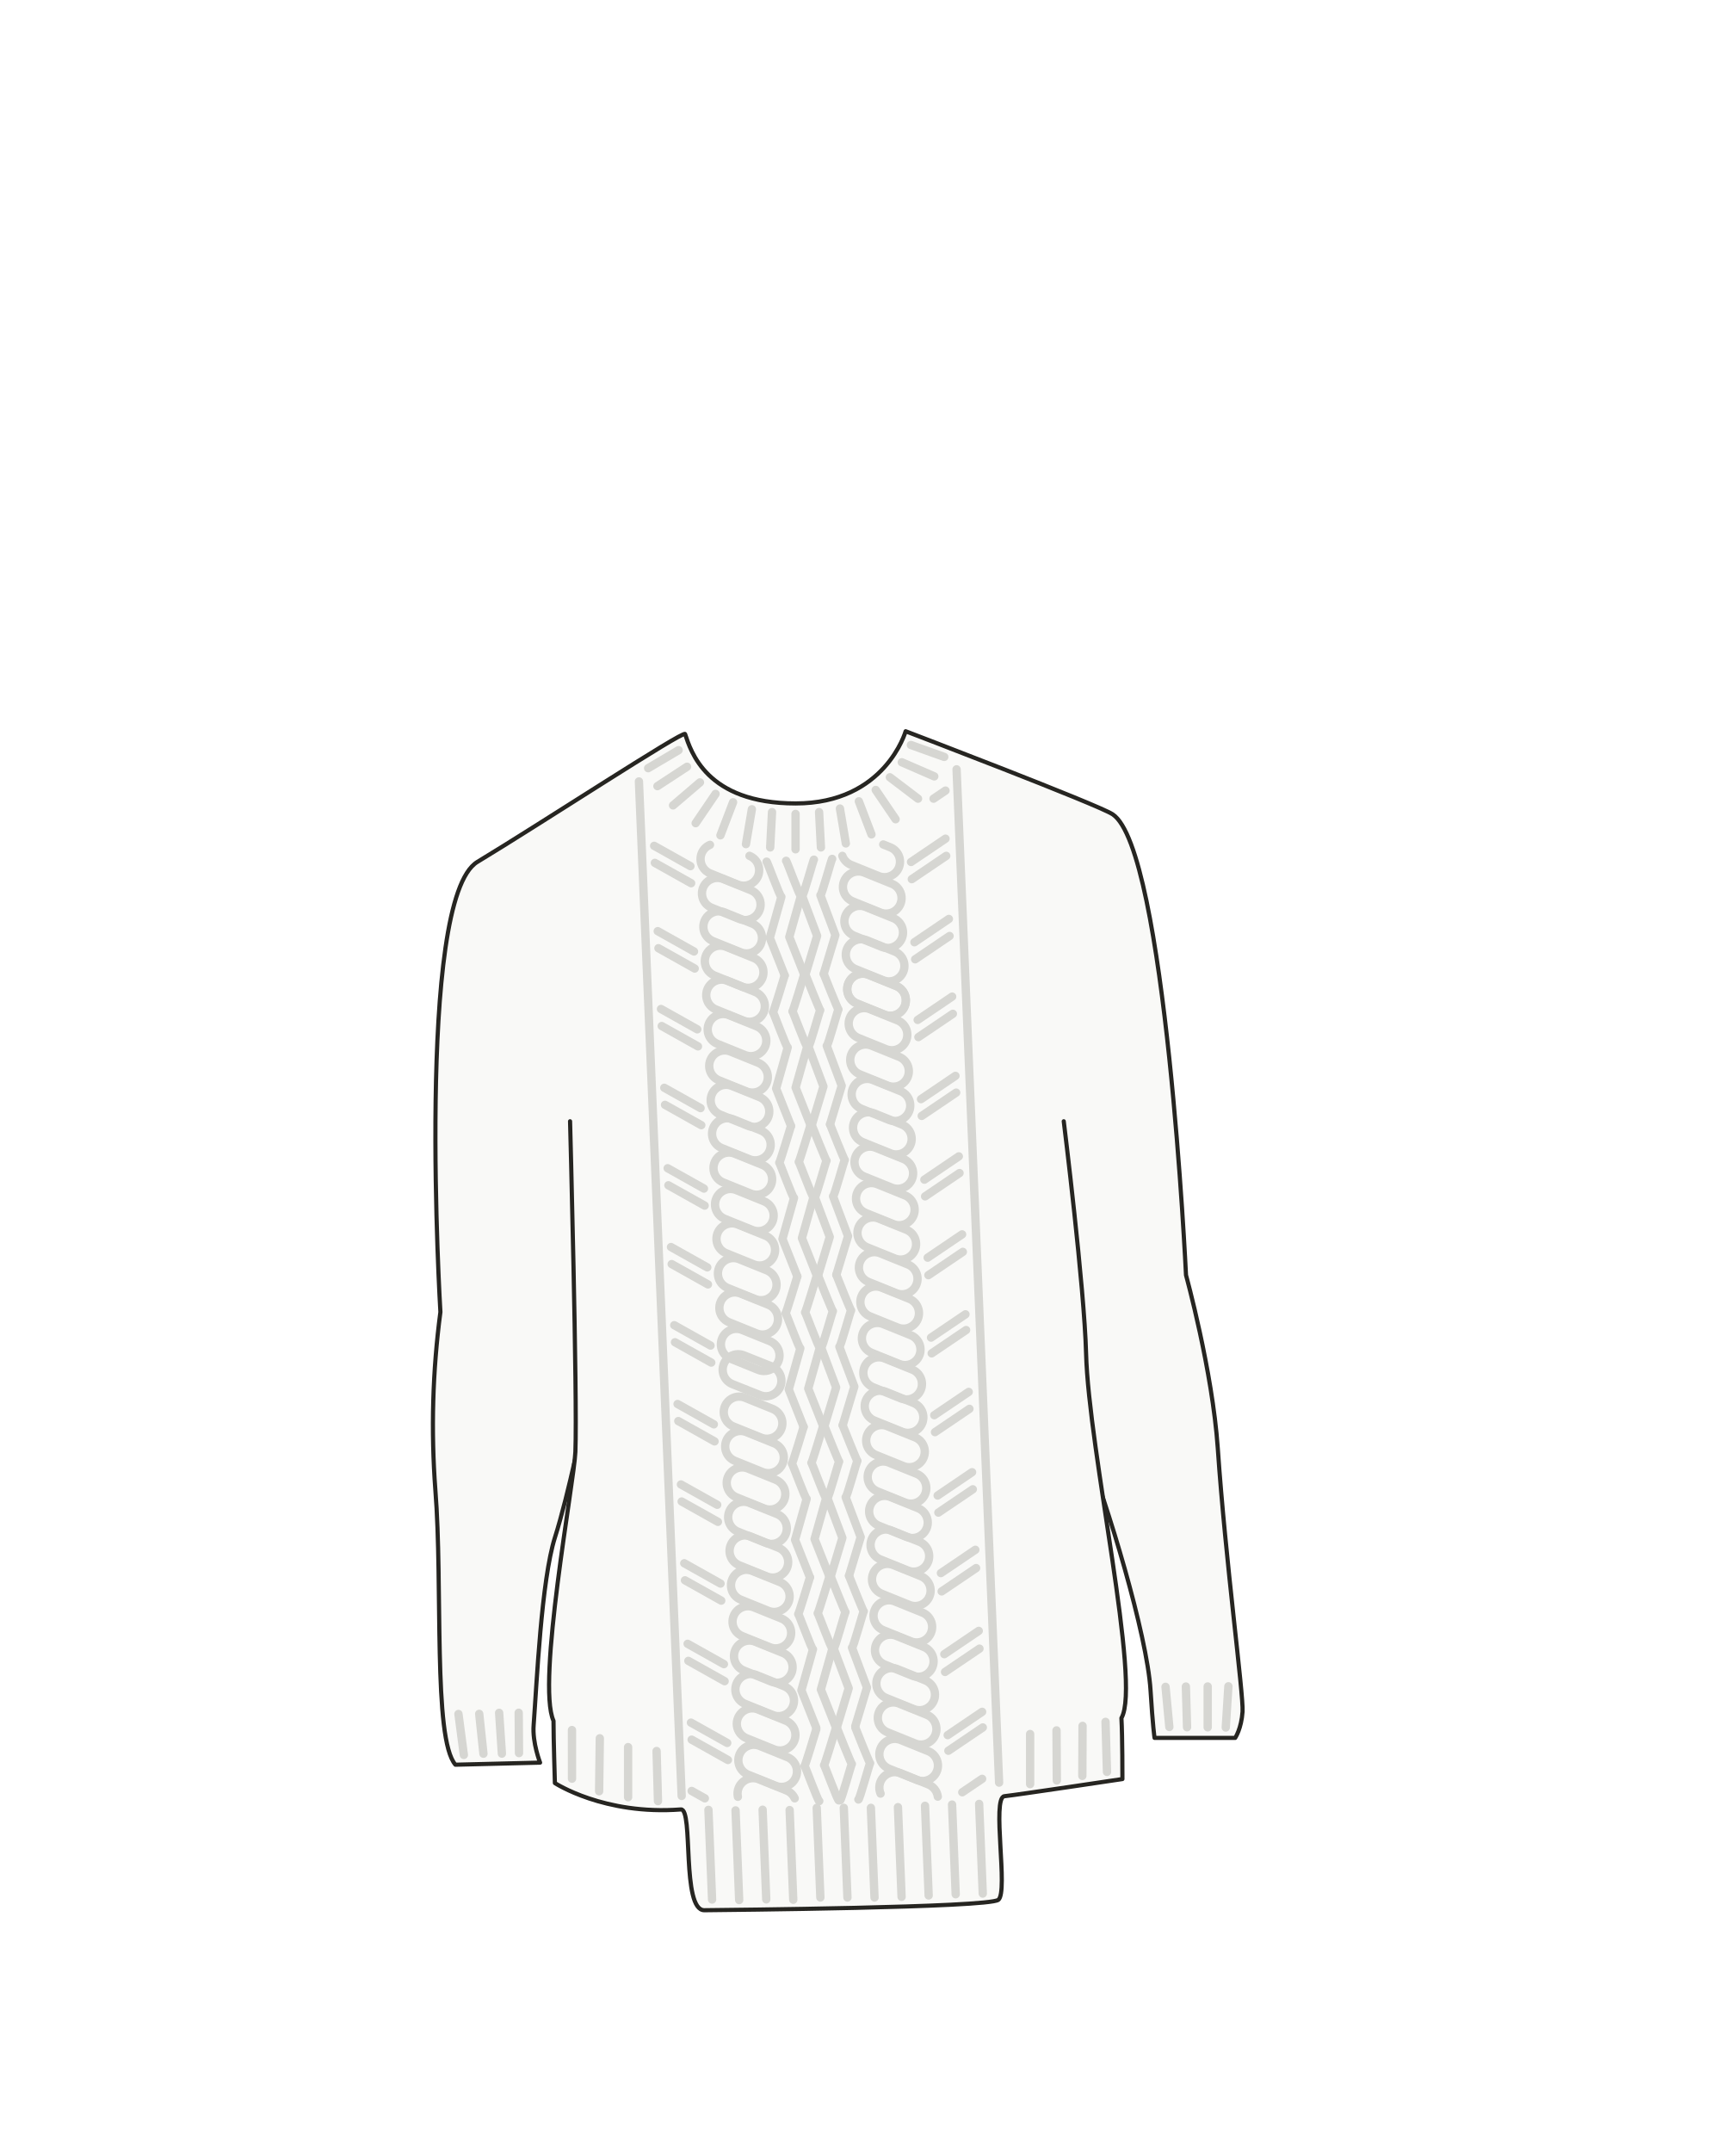
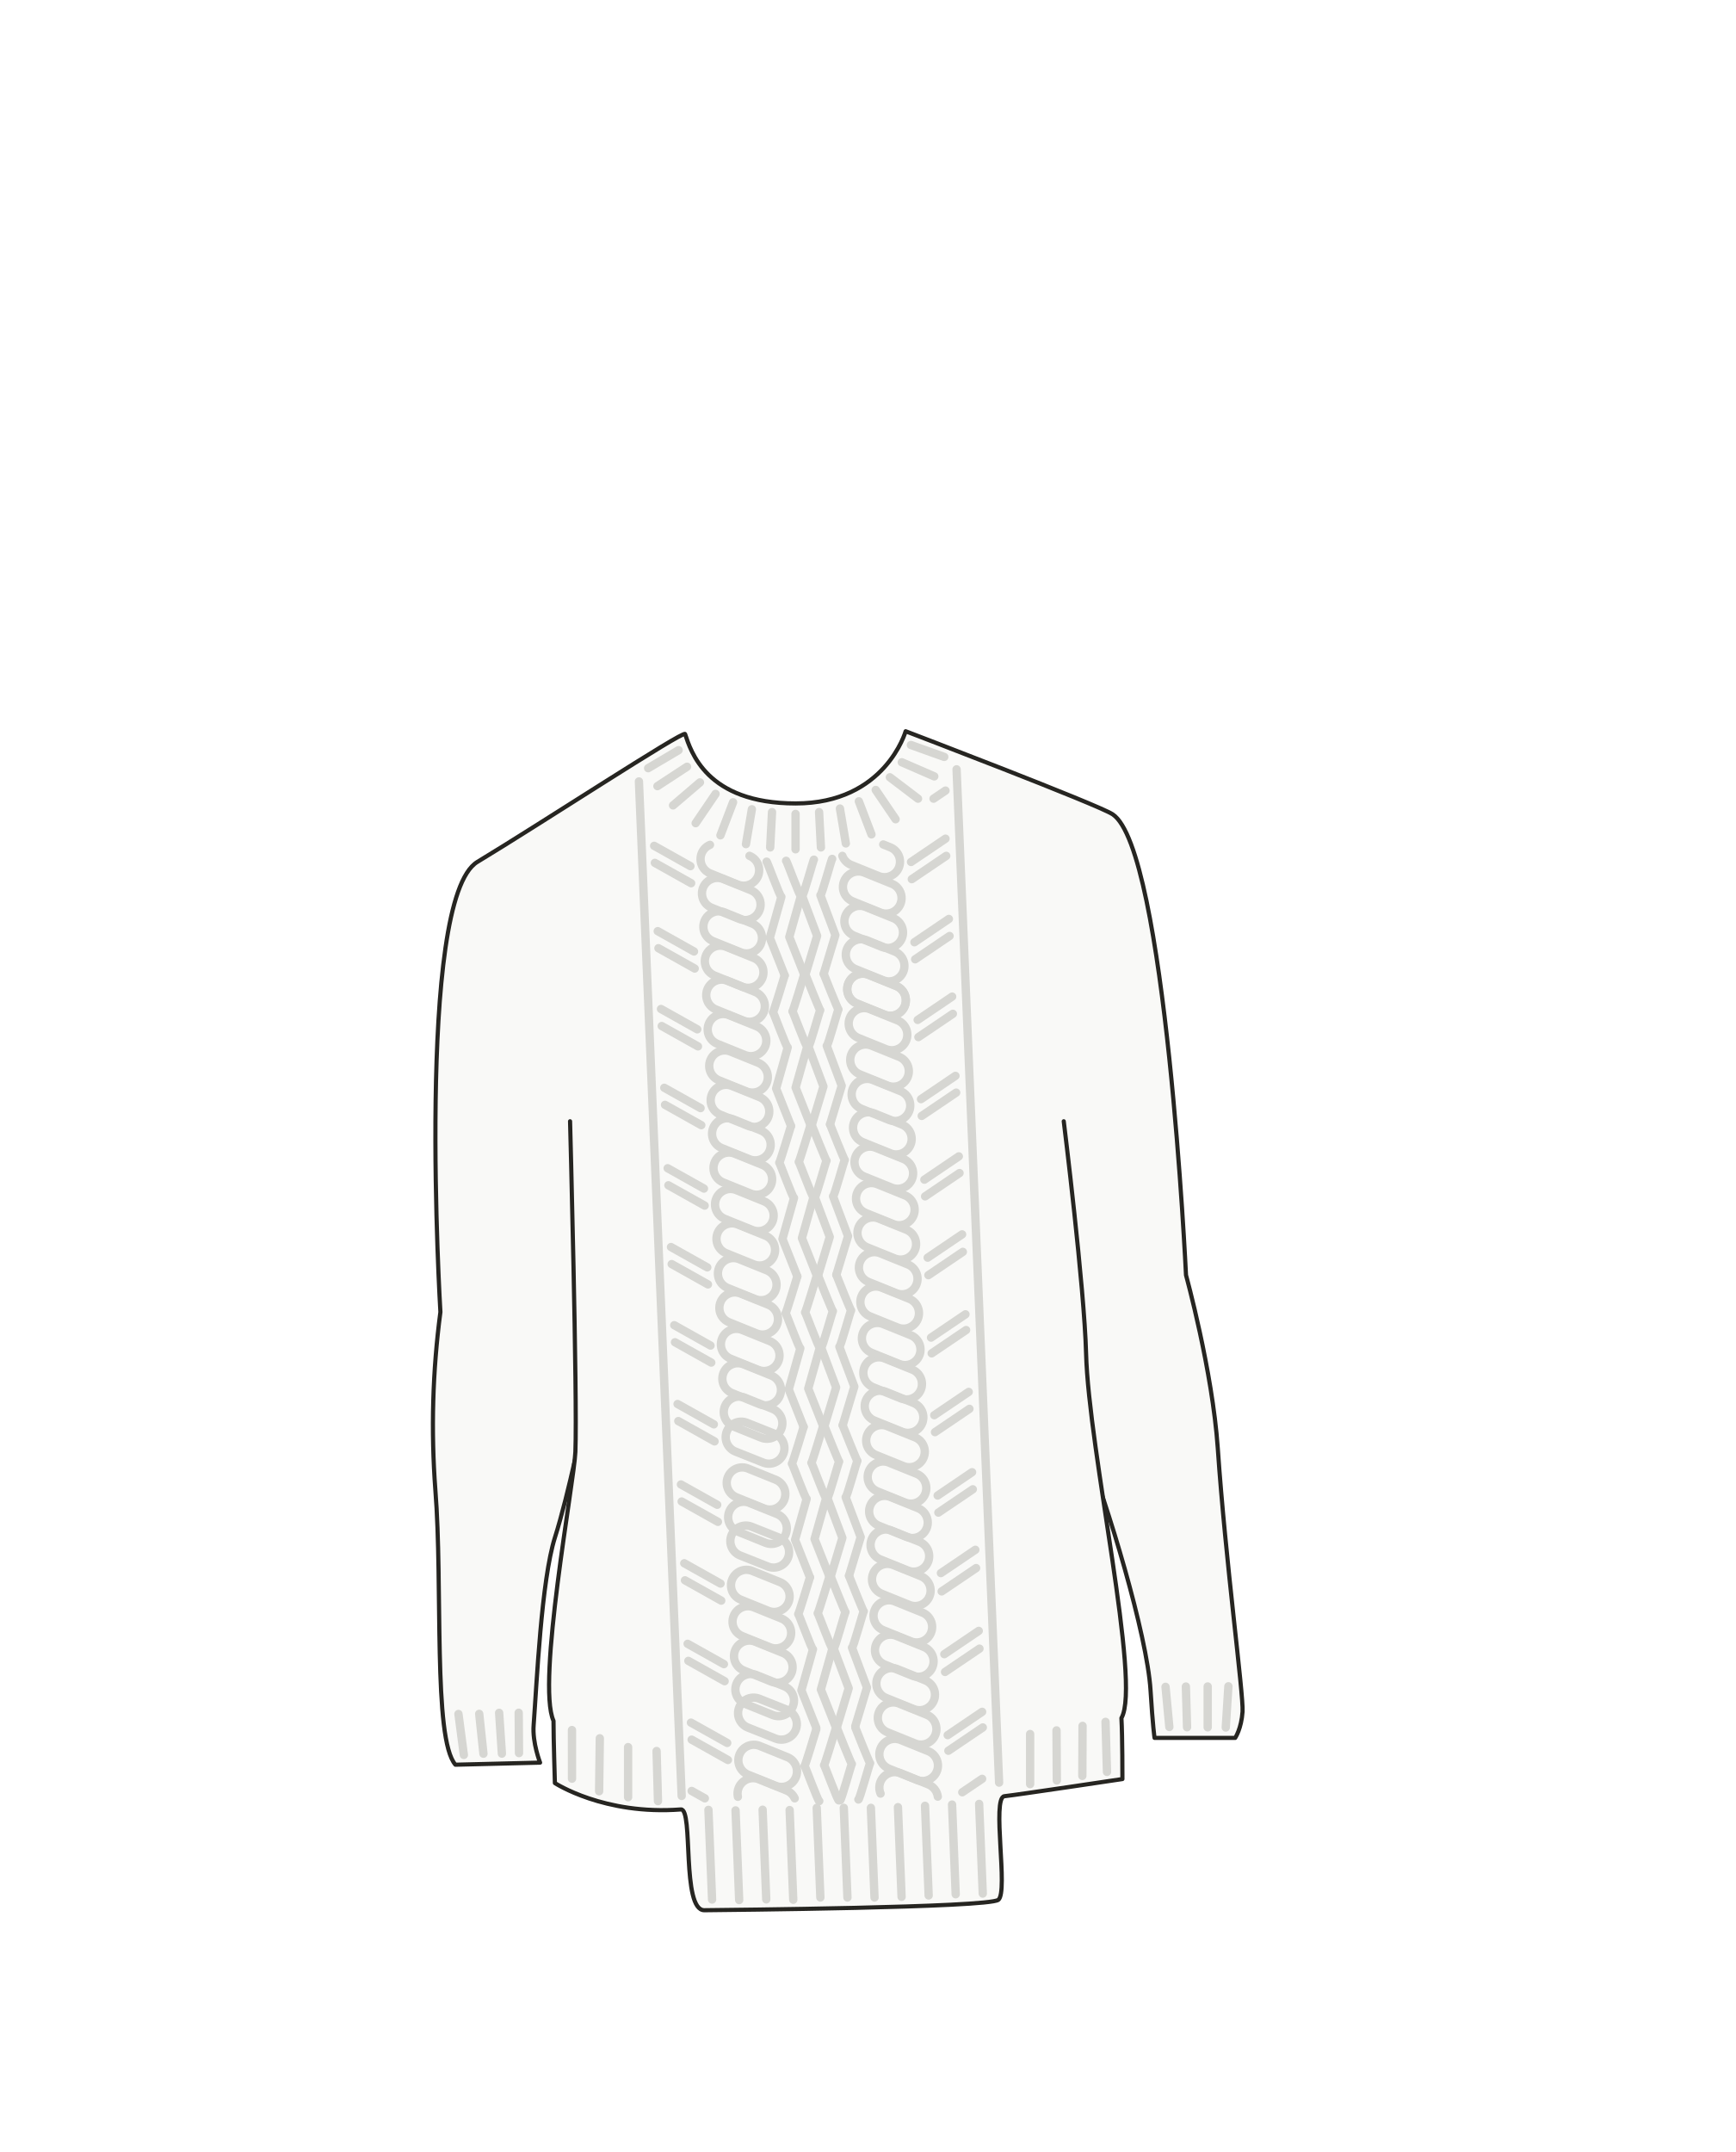
<svg xmlns="http://www.w3.org/2000/svg" width="1250" height="1550" viewBox="0 0 1250 1550">
  <path d="M421.22,1019s-11.62,57.38-21.45,88.33-13.09,105-15.36,135.22c-1,12.66,4.65,27,4.65,27l-61,1.5c-16.33-18.74-8.92-129.52-14.45-197.94A619.79,619.79,0,0,1,317.25,945S299.2,647.71,343.93,620.76s148.6-94.93,149.57-92.08c4.11,12.15,15.06,50,79.65,50s79.23-52,79.23-52,138.2,52.7,149.08,59.8c38.3,25,52.89,331.94,52.89,331.94s19,68.76,22.88,124.63c5.58,81.26,18.66,177.57,17.85,189.79s-5.3,18.89-5.3,18.89h-58.1s-1.25-8-2.89-34.36c-2.47-39.8-31-134-48.07-177.22" fill="#f9f9f7" stroke="#262521" stroke-linecap="round" stroke-linejoin="round" stroke-width="3" />
  <path d="M410.65,807.61s5.34,199.1,3.83,238.13c-.83,21.49-28.07,166.52-15.76,193.7,0,13,1,44.83,1,44.83s35.46,23.26,90.75,19c9.17-.7.28,72.79,16.94,72.59,14.57-.18,204.3-1.86,211.73-7.48s-4.93-73.63,4.4-74.64,85-12.36,85-12.36.06-30.34-.71-43.93c14.49-25-23.66-192.61-25.46-262.56-1.22-47.59-16.09-167.28-16.09-167.28" fill="#f9f9f7" stroke="#262521" stroke-linecap="round" stroke-linejoin="round" stroke-width="3" />
  <line x1="869.97" y1="1214.68" x2="869.97" y2="1244.14" fill="none" stroke="#d6d6d2" stroke-linecap="round" stroke-linejoin="round" stroke-width="6" />
  <line x1="854.26" y1="1214.74" x2="855.1" y2="1244.08" fill="none" stroke="#d6d6d2" stroke-linecap="round" stroke-linejoin="round" stroke-width="6" />
  <line x1="884.88" y1="1214.56" x2="882.99" y2="1244.26" fill="none" stroke="#d6d6d2" stroke-linecap="round" stroke-linejoin="round" stroke-width="6" />
  <line x1="839.6" y1="1214.94" x2="842.34" y2="1243.88" fill="none" stroke="#d6d6d2" stroke-linecap="round" stroke-linejoin="round" stroke-width="6" />
  <line x1="359.56" y1="1233.68" x2="361.54" y2="1263.08" fill="none" stroke="#d6d6d2" stroke-linecap="round" stroke-linejoin="round" stroke-width="6" />
  <line x1="345.2" y1="1234.4" x2="348.25" y2="1263.14" fill="none" stroke="#d6d6d2" stroke-linecap="round" stroke-linejoin="round" stroke-width="6" />
  <line x1="330.25" y1="1234.5" x2="334.14" y2="1264.01" fill="none" stroke="#d6d6d2" stroke-linecap="round" stroke-linejoin="round" stroke-width="6" />
  <line x1="373.65" y1="1233.62" x2="373.86" y2="1262.69" fill="none" stroke="#d6d6d2" stroke-linecap="round" stroke-linejoin="round" stroke-width="6" />
  <line x1="607.84" y1="1302.1" x2="610.46" y2="1366.71" fill="none" stroke="#d6d6d2" stroke-linecap="round" stroke-linejoin="round" stroke-width="6" />
  <line x1="627.35" y1="1302.11" x2="629.96" y2="1366.71" fill="none" stroke="#d6d6d2" stroke-linecap="round" stroke-linejoin="round" stroke-width="6" />
  <line x1="646.85" y1="1301.62" x2="649.46" y2="1366.22" fill="none" stroke="#d6d6d2" stroke-linecap="round" stroke-linejoin="round" stroke-width="6" />
  <line x1="666.35" y1="1300.63" x2="668.96" y2="1365.23" fill="none" stroke="#d6d6d2" stroke-linecap="round" stroke-linejoin="round" stroke-width="6" />
  <line x1="685.83" y1="1299.75" x2="688.44" y2="1364.36" fill="none" stroke="#d6d6d2" stroke-linecap="round" stroke-linejoin="round" stroke-width="6" />
  <line x1="705.33" y1="1299.26" x2="707.94" y2="1363.86" fill="none" stroke="#d6d6d2" stroke-linecap="round" stroke-linejoin="round" stroke-width="6" />
  <line x1="742.06" y1="1248.94" x2="742.06" y2="1285.02" fill="none" stroke="#d6d6d2" stroke-linecap="round" stroke-linejoin="round" stroke-width="6" />
  <line x1="472.98" y1="1261.18" x2="473.98" y2="1297.26" fill="none" stroke="#d6d6d2" stroke-linecap="round" stroke-linejoin="round" stroke-width="6" />
  <line x1="510.34" y1="1303.56" x2="512.95" y2="1368.17" fill="none" stroke="#d6d6d2" stroke-linecap="round" stroke-linejoin="round" stroke-width="6" />
  <line x1="529.86" y1="1303.95" x2="532.47" y2="1368.55" fill="none" stroke="#d6d6d2" stroke-linecap="round" stroke-linejoin="round" stroke-width="6" />
  <line x1="412.02" y1="1246.08" x2="412.04" y2="1281.11" fill="none" stroke="#d6d6d2" stroke-linecap="round" stroke-linejoin="round" stroke-width="6" />
  <line x1="432.08" y1="1252.01" x2="431.58" y2="1290.18" fill="none" stroke="#d6d6d2" stroke-linecap="round" stroke-linejoin="round" stroke-width="6" />
  <line x1="452.46" y1="1258.38" x2="452.46" y2="1294.46" fill="none" stroke="#d6d6d2" stroke-linecap="round" stroke-linejoin="round" stroke-width="6" />
  <line x1="549.36" y1="1303.46" x2="551.98" y2="1368.06" fill="none" stroke="#d6d6d2" stroke-linecap="round" stroke-linejoin="round" stroke-width="6" />
  <line x1="568.82" y1="1303.7" x2="571.43" y2="1368.31" fill="none" stroke="#d6d6d2" stroke-linecap="round" stroke-linejoin="round" stroke-width="6" />
  <line x1="588.34" y1="1302.09" x2="590.96" y2="1366.7" fill="none" stroke="#d6d6d2" stroke-linecap="round" stroke-linejoin="round" stroke-width="6" />
  <line x1="761.07" y1="1246.33" x2="761.29" y2="1282.39" fill="none" stroke="#d6d6d2" stroke-linecap="round" stroke-linejoin="round" stroke-width="6" />
  <line x1="779.83" y1="1243.08" x2="779.67" y2="1279.1" fill="none" stroke="#d6d6d2" stroke-linecap="round" stroke-linejoin="round" stroke-width="6" />
  <line x1="796.38" y1="1240.17" x2="797.42" y2="1276.23" fill="none" stroke="#d6d6d2" stroke-linecap="round" stroke-linejoin="round" stroke-width="6" />
  <line x1="656.18" y1="536.59" x2="680.2" y2="545.18" fill="none" stroke="#d6d6d2" stroke-linecap="round" stroke-linejoin="round" stroke-width="6" />
  <line x1="573.08" y1="586.22" x2="573.08" y2="611.72" fill="none" stroke="#d6d6d2" stroke-linecap="round" stroke-linejoin="round" stroke-width="6" />
  <line x1="590.04" y1="584.91" x2="591.36" y2="610.38" fill="none" stroke="#d6d6d2" stroke-linecap="round" stroke-linejoin="round" stroke-width="6" />
  <line x1="605.06" y1="582.35" x2="609.31" y2="607.49" fill="none" stroke="#d6d6d2" stroke-linecap="round" stroke-linejoin="round" stroke-width="6" />
  <line x1="618.67" y1="577.14" x2="627.77" y2="600.97" fill="none" stroke="#d6d6d2" stroke-linecap="round" stroke-linejoin="round" stroke-width="6" />
  <line x1="630.82" y1="568.96" x2="645.16" y2="590.06" fill="none" stroke="#d6d6d2" stroke-linecap="round" stroke-linejoin="round" stroke-width="6" />
  <line x1="641.01" y1="559.83" x2="661.31" y2="575.26" fill="none" stroke="#d6d6d2" stroke-linecap="round" stroke-linejoin="round" stroke-width="6" />
  <line x1="649.62" y1="549.03" x2="673.01" y2="559.2" fill="none" stroke="#d6d6d2" stroke-linecap="round" stroke-linejoin="round" stroke-width="6" />
  <line x1="488.83" y1="540.31" x2="466.89" y2="553.3" fill="none" stroke="#d6d6d2" stroke-linecap="round" stroke-linejoin="round" stroke-width="6" />
  <line x1="556.13" y1="584.91" x2="554.81" y2="610.38" fill="none" stroke="#d6d6d2" stroke-linecap="round" stroke-linejoin="round" stroke-width="6" />
  <line x1="541.61" y1="582.85" x2="537.36" y2="607.99" fill="none" stroke="#d6d6d2" stroke-linecap="round" stroke-linejoin="round" stroke-width="6" />
  <line x1="528.07" y1="577.83" x2="518.97" y2="601.65" fill="none" stroke="#d6d6d2" stroke-linecap="round" stroke-linejoin="round" stroke-width="6" />
  <line x1="515.47" y1="571.8" x2="501.13" y2="592.9" fill="none" stroke="#d6d6d2" stroke-linecap="round" stroke-linejoin="round" stroke-width="6" />
  <line x1="504.23" y1="563.52" x2="484.84" y2="580.09" fill="none" stroke="#d6d6d2" stroke-linecap="round" stroke-linejoin="round" stroke-width="6" />
  <line x1="494.92" y1="552.25" x2="473.58" y2="566.22" fill="none" stroke="#d6d6d2" stroke-linecap="round" stroke-linejoin="round" stroke-width="6" />
  <line x1="460.26" y1="562.83" x2="491.05" y2="1293.55" fill="none" stroke="#d6d6d2" stroke-linecap="round" stroke-linejoin="round" stroke-width="6" />
  <line x1="689.08" y1="554.11" x2="719.71" y2="1283.95" fill="none" stroke="#d6d6d2" stroke-linecap="round" stroke-linejoin="round" stroke-width="6" />
  <path d="M579.28,702s-8.4,27.84-8.46,26.45,10.18,26.71,10.64,25.3-8.34,29.58-8.34,29.58l10.71,27" fill="none" stroke="#d6d6d2" stroke-linecap="round" stroke-linejoin="round" stroke-width="6" />
  <path d="M580.22,702s10.71,27,10.65,25.65-7.91,27.47-8.48,26.1,10.78,28.78,10.78,28.78l-8.41,27.84" fill="none" stroke="#d6d6d2" stroke-linecap="round" stroke-linejoin="round" stroke-width="6" />
  <path d="M583.83,810.41s-8.4,27.84-8.46,26.45,10.18,26.72,10.63,25.31-8.33,29.58-8.33,29.58l10.71,27" fill="none" stroke="#d6d6d2" stroke-linecap="round" stroke-linejoin="round" stroke-width="6" />
  <path d="M584.76,810.37s10.71,27,10.66,25.65-7.91,27.48-8.48,26.11,10.78,28.77,10.78,28.77l-8.41,27.85" fill="none" stroke="#d6d6d2" stroke-linecap="round" stroke-linejoin="round" stroke-width="6" />
  <path d="M588.38,918.79s-8.41,27.84-8.46,26.45,10.17,26.71,10.63,25.3-8.33,29.58-8.33,29.58l10.71,27" fill="none" stroke="#d6d6d2" stroke-linecap="round" stroke-linejoin="round" stroke-width="6" />
  <path d="M589.31,918.75S600,945.79,600,944.4s-7.9,27.47-8.48,26.1,10.79,28.78,10.79,28.78l-8.41,27.84" fill="none" stroke="#d6d6d2" stroke-linecap="round" stroke-linejoin="round" stroke-width="6" />
  <path d="M592.93,1027.16s-8.41,27.84-8.47,26.45,10.18,26.72,10.64,25.3-8.33,29.58-8.33,29.58l10.71,27" fill="none" stroke="#d6d6d2" stroke-linecap="round" stroke-linejoin="round" stroke-width="6" />
  <path d="M593.86,1027.12s10.71,27,10.65,25.65-7.9,27.47-8.48,26.11,10.78,28.77,10.78,28.77l-8.4,27.84" fill="none" stroke="#d6d6d2" stroke-linecap="round" stroke-linejoin="round" stroke-width="6" />
  <path d="M597.48,1135.53s-8.41,27.84-8.47,26.45,10.18,26.72,10.64,25.31-8.33,29.58-8.33,29.58l10.71,27" fill="none" stroke="#d6d6d2" stroke-linecap="round" stroke-linejoin="round" stroke-width="6" />
  <path d="M598.41,1135.49s10.71,27,10.65,25.65-7.9,27.48-8.48,26.11S611.36,1216,611.36,1216l-8.4,27.85" fill="none" stroke="#d6d6d2" stroke-linecap="round" stroke-linejoin="round" stroke-width="6" />
  <path d="M602.07,1244.93s-8.41,27.84-8.47,26.45,10.18,26.71,10.64,25.3" fill="none" stroke="#d6d6d2" stroke-linecap="round" stroke-linejoin="round" stroke-width="6" />
  <path d="M565.25,702.63s-8.41,27.84-8.46,26.45,10.17,26.71,10.63,25.3S559.09,784,559.09,784l10.71,27" fill="none" stroke="#d6d6d2" stroke-linecap="round" stroke-linejoin="round" stroke-width="6" />
  <path d="M569.8,811s-8.41,27.84-8.47,26.45,10.18,26.72,10.64,25.31-8.33,29.57-8.33,29.57l10.71,27" fill="none" stroke="#d6d6d2" stroke-linecap="round" stroke-linejoin="round" stroke-width="6" />
  <path d="M574.35,919.37s-8.41,27.85-8.47,26.46,10.18,26.71,10.64,25.3-8.33,29.58-8.33,29.58l10.7,27" fill="none" stroke="#d6d6d2" stroke-linecap="round" stroke-linejoin="round" stroke-width="6" />
  <path d="M578.89,1027.75s-8.4,27.84-8.46,26.45,10.18,26.71,10.64,25.3-8.34,29.58-8.34,29.58l10.71,27" fill="none" stroke="#d6d6d2" stroke-linecap="round" stroke-linejoin="round" stroke-width="6" />
  <path d="M583.44,1136.12S575,1164,575,1162.57s10.18,26.72,10.63,25.31-8.33,29.58-8.33,29.58l10.71,27" fill="none" stroke="#d6d6d2" stroke-linecap="round" stroke-linejoin="round" stroke-width="6" />
  <path d="M588,1245.52s-8.4,27.84-8.46,26.45,10.18,26.71,10.64,25.3" fill="none" stroke="#d6d6d2" stroke-linecap="round" stroke-linejoin="round" stroke-width="6" />
  <path d="M603,1244.89s10.71,27,10.65,25.65-7.9,27.47-8.48,26.1" fill="none" stroke="#d6d6d2" stroke-linecap="round" stroke-linejoin="round" stroke-width="6" />
  <path d="M593.37,701.45s10.71,27,10.65,25.65-7.9,27.47-8.47,26.1S606.33,782,606.33,782l-8.41,27.84" fill="none" stroke="#d6d6d2" stroke-linecap="round" stroke-linejoin="round" stroke-width="6" />
  <path d="M566.27,620c-.06-1.39,10.18,26.72,10.63,25.3s-8.33,29.58-8.33,29.58l10.71,27" fill="none" stroke="#d6d6d2" stroke-linecap="round" stroke-linejoin="round" stroke-width="6" />
  <path d="M586.31,619.18c0-1.39-7.9,27.47-8.47,26.11s10.78,28.77,10.78,28.77l-8.41,27.84" fill="none" stroke="#d6d6d2" stroke-linecap="round" stroke-linejoin="round" stroke-width="6" />
  <path d="M552.23,620.61c-.05-1.39,10.18,26.71,10.64,25.3s-8.33,29.58-8.33,29.58l10.71,27" fill="none" stroke="#d6d6d2" stroke-linecap="round" stroke-linejoin="round" stroke-width="6" />
  <path d="M599.47,618.63c-.06-1.39-7.9,27.47-8.48,26.1s10.78,28.78,10.78,28.78l-8.4,27.84" fill="none" stroke="#d6d6d2" stroke-linecap="round" stroke-linejoin="round" stroke-width="6" />
  <path d="M597.92,809.82s10.71,27,10.65,25.65-7.9,27.47-8.48,26.11,10.79,28.77,10.79,28.77l-8.41,27.84" fill="none" stroke="#d6d6d2" stroke-linecap="round" stroke-linejoin="round" stroke-width="6" />
  <path d="M602.47,918.19s10.71,27,10.65,25.65-7.9,27.48-8.48,26.11,10.78,28.78,10.78,28.78l-8.4,27.84" fill="none" stroke="#d6d6d2" stroke-linecap="round" stroke-linejoin="round" stroke-width="6" />
  <path d="M607,1026.57s10.71,27,10.65,25.65-7.91,27.47-8.48,26.1S620,1107.1,620,1107.1l-8.4,27.84" fill="none" stroke="#d6d6d2" stroke-linecap="round" stroke-linejoin="round" stroke-width="6" />
  <path d="M611.57,1134.94s10.7,27,10.65,25.65-7.91,27.47-8.48,26.11,10.78,28.77,10.78,28.77l-8.41,27.84" fill="none" stroke="#d6d6d2" stroke-linecap="round" stroke-linejoin="round" stroke-width="6" />
  <path d="M616.16,1244.34s10.71,27,10.65,25.65-7.91,27.47-8.48,26.1" fill="none" stroke="#d6d6d2" stroke-linecap="round" stroke-linejoin="round" stroke-width="6" />
  <line x1="659.23" y1="690.94" x2="684.04" y2="674.15" fill="none" stroke="#d6d6d2" stroke-linecap="round" stroke-linejoin="round" stroke-width="6" />
  <line x1="658.72" y1="678.66" x2="683.53" y2="661.87" fill="none" stroke="#d6d6d2" stroke-linecap="round" stroke-linejoin="round" stroke-width="6" />
  <line x1="661.06" y1="734.61" x2="685.88" y2="717.82" fill="none" stroke="#d6d6d2" stroke-linecap="round" stroke-linejoin="round" stroke-width="6" />
  <line x1="663.46" y1="791.67" x2="688.27" y2="774.89" fill="none" stroke="#d6d6d2" stroke-linecap="round" stroke-linejoin="round" stroke-width="6" />
  <line x1="665.89" y1="849.67" x2="690.7" y2="832.88" fill="none" stroke="#d6d6d2" stroke-linecap="round" stroke-linejoin="round" stroke-width="6" />
  <line x1="668.25" y1="905.85" x2="693.06" y2="889.06" fill="none" stroke="#d6d6d2" stroke-linecap="round" stroke-linejoin="round" stroke-width="6" />
  <line x1="670.67" y1="963.42" x2="695.48" y2="946.64" fill="none" stroke="#d6d6d2" stroke-linecap="round" stroke-linejoin="round" stroke-width="6" />
  <line x1="673.01" y1="1019.31" x2="697.82" y2="1002.52" fill="none" stroke="#d6d6d2" stroke-linecap="round" stroke-linejoin="round" stroke-width="6" />
  <line x1="675.44" y1="1077.16" x2="700.25" y2="1060.37" fill="none" stroke="#d6d6d2" stroke-linecap="round" stroke-linejoin="round" stroke-width="6" />
  <line x1="677.79" y1="1133.04" x2="702.6" y2="1116.25" fill="none" stroke="#d6d6d2" stroke-linecap="round" stroke-linejoin="round" stroke-width="6" />
  <line x1="680.24" y1="1191.44" x2="705.05" y2="1174.65" fill="none" stroke="#d6d6d2" stroke-linecap="round" stroke-linejoin="round" stroke-width="6" />
  <line x1="682.68" y1="1249.74" x2="707.49" y2="1232.96" fill="none" stroke="#d6d6d2" stroke-linecap="round" stroke-linejoin="round" stroke-width="6" />
  <line x1="693.18" y1="1290.9" x2="707.49" y2="1281.22" fill="none" stroke="#d6d6d2" stroke-linecap="round" stroke-linejoin="round" stroke-width="6" />
  <line x1="661.58" y1="746.99" x2="686.4" y2="730.2" fill="none" stroke="#d6d6d2" stroke-linecap="round" stroke-linejoin="round" stroke-width="6" />
  <line x1="656.29" y1="620.84" x2="681.1" y2="604.06" fill="none" stroke="#d6d6d2" stroke-linecap="round" stroke-linejoin="round" stroke-width="6" />
  <line x1="672.49" y1="575.26" x2="681.1" y2="569.43" fill="none" stroke="#d6d6d2" stroke-linecap="round" stroke-linejoin="round" stroke-width="6" />
  <line x1="656.81" y1="633.22" x2="681.62" y2="616.44" fill="none" stroke="#d6d6d2" stroke-linecap="round" stroke-linejoin="round" stroke-width="6" />
  <line x1="663.97" y1="803.75" x2="688.78" y2="786.97" fill="none" stroke="#d6d6d2" stroke-linecap="round" stroke-linejoin="round" stroke-width="6" />
  <line x1="666.4" y1="861.69" x2="691.21" y2="844.9" fill="none" stroke="#d6d6d2" stroke-linecap="round" stroke-linejoin="round" stroke-width="6" />
  <line x1="668.78" y1="918.45" x2="693.59" y2="901.67" fill="none" stroke="#d6d6d2" stroke-linecap="round" stroke-linejoin="round" stroke-width="6" />
  <line x1="671.14" y1="974.76" x2="695.95" y2="957.97" fill="none" stroke="#d6d6d2" stroke-linecap="round" stroke-linejoin="round" stroke-width="6" />
  <line x1="673.53" y1="1031.52" x2="698.34" y2="1014.73" fill="none" stroke="#d6d6d2" stroke-linecap="round" stroke-linejoin="round" stroke-width="6" />
  <line x1="675.96" y1="1089.46" x2="700.77" y2="1072.67" fill="none" stroke="#d6d6d2" stroke-linecap="round" stroke-linejoin="round" stroke-width="6" />
  <line x1="678.34" y1="1146.22" x2="703.15" y2="1129.43" fill="none" stroke="#d6d6d2" stroke-linecap="round" stroke-linejoin="round" stroke-width="6" />
  <line x1="680.77" y1="1204.24" x2="705.58" y2="1187.45" fill="none" stroke="#d6d6d2" stroke-linecap="round" stroke-linejoin="round" stroke-width="6" />
  <line x1="683.16" y1="1261" x2="707.97" y2="1244.21" fill="none" stroke="#d6d6d2" stroke-linecap="round" stroke-linejoin="round" stroke-width="6" />
  <line x1="500.44" y1="697.6" x2="474.31" y2="682.95" fill="none" stroke="#d6d6d2" stroke-linecap="round" stroke-linejoin="round" stroke-width="6" />
  <line x1="502.8" y1="753.66" x2="476.67" y2="739.01" fill="none" stroke="#d6d6d2" stroke-linecap="round" stroke-linejoin="round" stroke-width="6" />
  <line x1="505.18" y1="810.42" x2="479.05" y2="795.77" fill="none" stroke="#d6d6d2" stroke-linecap="round" stroke-linejoin="round" stroke-width="6" />
  <line x1="507.61" y1="868.35" x2="481.48" y2="853.71" fill="none" stroke="#d6d6d2" stroke-linecap="round" stroke-linejoin="round" stroke-width="6" />
  <line x1="509.99" y1="925.12" x2="483.86" y2="910.47" fill="none" stroke="#d6d6d2" stroke-linecap="round" stroke-linejoin="round" stroke-width="6" />
  <line x1="512.36" y1="981.42" x2="486.23" y2="966.77" fill="none" stroke="#d6d6d2" stroke-linecap="round" stroke-linejoin="round" stroke-width="6" />
  <line x1="514.74" y1="1038.18" x2="488.61" y2="1023.53" fill="none" stroke="#d6d6d2" stroke-linecap="round" stroke-linejoin="round" stroke-width="6" />
  <line x1="517.17" y1="1096.12" x2="491.04" y2="1081.47" fill="none" stroke="#d6d6d2" stroke-linecap="round" stroke-linejoin="round" stroke-width="6" />
  <line x1="519.55" y1="1152.88" x2="493.42" y2="1138.23" fill="none" stroke="#d6d6d2" stroke-linecap="round" stroke-linejoin="round" stroke-width="6" />
  <line x1="521.99" y1="1210.9" x2="495.86" y2="1196.25" fill="none" stroke="#d6d6d2" stroke-linecap="round" stroke-linejoin="round" stroke-width="6" />
  <line x1="524.37" y1="1267.66" x2="498.24" y2="1253.01" fill="none" stroke="#d6d6d2" stroke-linecap="round" stroke-linejoin="round" stroke-width="6" />
  <line x1="507.75" y1="1295.27" x2="498.24" y2="1289.94" fill="none" stroke="#d6d6d2" stroke-linecap="round" stroke-linejoin="round" stroke-width="6" />
  <line x1="499.93" y1="685.32" x2="473.8" y2="670.67" fill="none" stroke="#d6d6d2" stroke-linecap="round" stroke-linejoin="round" stroke-width="6" />
  <line x1="502.28" y1="741.38" x2="476.15" y2="726.73" fill="none" stroke="#d6d6d2" stroke-linecap="round" stroke-linejoin="round" stroke-width="6" />
  <line x1="497.87" y1="636.14" x2="471.73" y2="621.49" fill="none" stroke="#d6d6d2" stroke-linecap="round" stroke-linejoin="round" stroke-width="6" />
  <line x1="497.35" y1="623.86" x2="471.22" y2="609.21" fill="none" stroke="#d6d6d2" stroke-linecap="round" stroke-linejoin="round" stroke-width="6" />
  <line x1="504.66" y1="798.14" x2="478.53" y2="783.49" fill="none" stroke="#d6d6d2" stroke-linecap="round" stroke-linejoin="round" stroke-width="6" />
  <line x1="507.1" y1="856.08" x2="480.96" y2="841.43" fill="none" stroke="#d6d6d2" stroke-linecap="round" stroke-linejoin="round" stroke-width="6" />
  <line x1="509.48" y1="912.84" x2="483.35" y2="898.19" fill="none" stroke="#d6d6d2" stroke-linecap="round" stroke-linejoin="round" stroke-width="6" />
  <line x1="511.84" y1="969.14" x2="485.71" y2="954.49" fill="none" stroke="#d6d6d2" stroke-linecap="round" stroke-linejoin="round" stroke-width="6" />
  <line x1="514.22" y1="1025.9" x2="488.09" y2="1011.25" fill="none" stroke="#d6d6d2" stroke-linecap="round" stroke-linejoin="round" stroke-width="6" />
  <line x1="516.65" y1="1083.84" x2="490.52" y2="1069.19" fill="none" stroke="#d6d6d2" stroke-linecap="round" stroke-linejoin="round" stroke-width="6" />
  <line x1="519.04" y1="1140.6" x2="492.91" y2="1125.95" fill="none" stroke="#d6d6d2" stroke-linecap="round" stroke-linejoin="round" stroke-width="6" />
  <line x1="521.47" y1="1198.62" x2="495.34" y2="1183.97" fill="none" stroke="#d6d6d2" stroke-linecap="round" stroke-linejoin="round" stroke-width="6" />
  <line x1="523.85" y1="1255.38" x2="497.72" y2="1240.73" fill="none" stroke="#d6d6d2" stroke-linecap="round" stroke-linejoin="round" stroke-width="6" />
  <rect x="621.31" y="719.36" width="22.3" height="43.8" rx="11.15" transform="translate(-291.84 1049.68) rotate(-67.98)" stroke-width="6" stroke="#d6d6d2" stroke-linecap="round" stroke-linejoin="round" fill="none" />
  <rect x="620.27" y="694.6" width="22.3" height="43.8" rx="11.15" transform="translate(-269.54 1033.24) rotate(-67.98)" stroke-width="6" stroke="#d6d6d2" stroke-linecap="round" stroke-linejoin="round" fill="none" />
  <rect x="623.45" y="770.34" width="22.3" height="43.8" rx="11.15" transform="translate(-337.78 1083.53) rotate(-67.98)" stroke-width="6" stroke="#d6d6d2" stroke-linecap="round" stroke-linejoin="round" fill="none" />
  <rect x="622.41" y="745.59" width="22.3" height="43.8" rx="11.15" transform="translate(-315.47 1067.1) rotate(-67.98)" stroke-width="6" stroke="#d6d6d2" stroke-linecap="round" stroke-linejoin="round" fill="none" />
  <rect x="625.5" y="819.15" width="22.3" height="43.8" rx="11.15" transform="translate(-381.74 1115.94) rotate(-67.98)" stroke-width="6" stroke="#d6d6d2" stroke-linecap="round" stroke-linejoin="round" fill="none" />
  <rect x="624.46" y="794.39" width="22.3" height="43.8" rx="11.15" transform="translate(-359.44 1099.5) rotate(-67.98)" stroke-width="6" stroke="#d6d6d2" stroke-linecap="round" stroke-linejoin="round" fill="none" />
  <path d="M636.25,608.23l5.13,2.08a11.19,11.19,0,0,1,6.15,14.52h0A11.18,11.18,0,0,1,633,631l-19.92-8.06a11.12,11.12,0,0,1-6.27-6.49" fill="none" stroke="#d6d6d2" stroke-linecap="round" stroke-linejoin="round" stroke-width="6" />
  <rect x="618.22" y="645.71" width="22.3" height="43.8" rx="11.15" transform="translate(-225.5 1000.78) rotate(-67.98)" stroke-width="6" stroke="#d6d6d2" stroke-linecap="round" stroke-linejoin="round" fill="none" />
  <rect x="617.18" y="620.95" width="22.3" height="43.8" rx="11.15" transform="translate(-203.2 984.34) rotate(-67.98)" stroke-width="6" stroke="#d6d6d2" stroke-linecap="round" stroke-linejoin="round" fill="none" />
  <rect x="620.27" y="694.51" width="22.3" height="43.8" rx="11.15" transform="translate(-269.47 1033.18) rotate(-67.98)" stroke-width="6" stroke="#d6d6d2" stroke-linecap="round" stroke-linejoin="round" fill="none" />
  <rect x="619.23" y="669.76" width="22.3" height="43.8" rx="11.15" transform="translate(-247.16 1016.75) rotate(-67.98)" stroke-width="6" stroke="#d6d6d2" stroke-linecap="round" stroke-linejoin="round" fill="none" />
  <rect x="627.64" y="870.14" width="22.3" height="43.8" rx="11.15" transform="translate(-427.67 1149.8) rotate(-67.98)" stroke-width="6" stroke="#d6d6d2" stroke-linecap="round" stroke-linejoin="round" fill="none" />
  <rect x="626.6" y="845.38" width="22.3" height="43.8" rx="11.15" transform="translate(-405.37 1133.36) rotate(-67.98)" stroke-width="6" stroke="#d6d6d2" stroke-linecap="round" stroke-linejoin="round" fill="none" />
  <rect x="629.73" y="919.89" width="22.3" height="43.8" rx="11.15" transform="translate(-472.49 1182.83) rotate(-67.98)" stroke-width="6" stroke="#d6d6d2" stroke-linecap="round" stroke-linejoin="round" fill="none" />
  <rect x="628.69" y="895.13" width="22.3" height="43.8" rx="11.15" transform="translate(-450.19 1166.39) rotate(-67.98)" stroke-width="6" stroke="#d6d6d2" stroke-linecap="round" stroke-linejoin="round" fill="none" />
  <rect x="631.87" y="970.88" width="22.3" height="43.8" rx="11.15" transform="translate(-518.42 1216.69) rotate(-67.98)" stroke-width="6" stroke="#d6d6d2" stroke-linecap="round" stroke-linejoin="round" fill="none" />
  <rect x="630.83" y="946.12" width="22.3" height="43.8" rx="11.15" transform="translate(-496.12 1200.25) rotate(-67.98)" stroke-width="6" stroke="#d6d6d2" stroke-linecap="round" stroke-linejoin="round" fill="none" />
  <rect x="633.91" y="1019.68" width="22.3" height="43.8" rx="11.15" transform="translate(-562.39 1249.09) rotate(-67.98)" stroke-width="6" stroke="#d6d6d2" stroke-linecap="round" stroke-linejoin="round" fill="none" />
  <rect x="632.87" y="994.92" width="22.3" height="43.8" rx="11.15" transform="translate(-540.08 1232.66) rotate(-67.98)" stroke-width="6" stroke="#d6d6d2" stroke-linecap="round" stroke-linejoin="round" fill="none" />
  <rect x="636.05" y="1070.67" width="22.3" height="43.8" rx="11.15" transform="translate(-608.32 1282.95) rotate(-67.98)" stroke-width="6" stroke="#d6d6d2" stroke-linecap="round" stroke-linejoin="round" fill="none" />
  <rect x="635.01" y="1045.91" width="22.3" height="43.8" rx="11.15" transform="translate(-586.02 1266.51) rotate(-67.98)" stroke-width="6" stroke="#d6d6d2" stroke-linecap="round" stroke-linejoin="round" fill="none" />
  <rect x="638.11" y="1119.66" width="22.3" height="43.8" rx="11.15" transform="translate(-652.45 1315.48) rotate(-67.98)" stroke-width="6" stroke="#d6d6d2" stroke-linecap="round" stroke-linejoin="round" fill="none" />
  <rect x="637.07" y="1094.9" width="22.3" height="43.8" rx="11.15" transform="translate(-630.14 1299.04) rotate(-67.98)" stroke-width="6" stroke="#d6d6d2" stroke-linecap="round" stroke-linejoin="round" fill="none" />
  <rect x="640.25" y="1170.65" width="22.3" height="43.8" rx="11.15" transform="translate(-698.38 1349.33) rotate(-67.98)" stroke-width="6" stroke="#d6d6d2" stroke-linecap="round" stroke-linejoin="round" fill="none" />
  <rect x="639.21" y="1145.89" width="22.3" height="43.8" rx="11.15" transform="translate(-676.08 1332.89) rotate(-67.98)" stroke-width="6" stroke="#d6d6d2" stroke-linecap="round" stroke-linejoin="round" fill="none" />
  <rect x="642.3" y="1219.45" width="22.3" height="43.8" rx="11.15" transform="translate(-742.34 1381.74) rotate(-67.98)" stroke-width="6" stroke="#d6d6d2" stroke-linecap="round" stroke-linejoin="round" fill="none" />
  <rect x="641.26" y="1194.69" width="22.3" height="43.8" rx="11.15" transform="translate(-720.04 1365.3) rotate(-67.98)" stroke-width="6" stroke="#d6d6d2" stroke-linecap="round" stroke-linejoin="round" fill="none" />
  <rect x="643.4" y="1245.68" width="22.3" height="43.8" rx="11.15" transform="translate(-765.97 1399.16) rotate(-67.98)" stroke-width="6" stroke="#d6d6d2" stroke-linecap="round" stroke-linejoin="round" fill="none" />
  <path d="M634.33,1291.86a11.14,11.14,0,0,1-.08-8.53h0a11.19,11.19,0,0,1,14.52-6.15l19.93,8.06a11.16,11.16,0,0,1,6.85,8.8" fill="none" stroke="#d6d6d2" stroke-linecap="round" stroke-linejoin="round" stroke-width="6" />
  <path d="M531.54,1294.17a11,11,0,0,1,.56-6.48h0a11.18,11.18,0,0,1,14.52-6.16l19.92,8.06a11.06,11.06,0,0,1,5.94,5.68" fill="none" stroke="#d6d6d2" stroke-linecap="round" stroke-linejoin="round" stroke-width="6" />
  <rect x="519.75" y="723.62" width="22.3" height="43.8" rx="11.15" transform="translate(-359.28 958.19) rotate(-67.98)" stroke-width="6" stroke="#d6d6d2" stroke-linecap="round" stroke-linejoin="round" fill="none" />
  <rect x="518.71" y="698.86" width="22.3" height="43.8" rx="11.15" transform="translate(-336.98 941.75) rotate(-67.98)" stroke-width="6" stroke="#d6d6d2" stroke-linecap="round" stroke-linejoin="round" fill="none" />
  <rect x="521.89" y="774.61" width="22.3" height="43.8" rx="11.15" transform="translate(-405.21 992.05) rotate(-67.98)" stroke-width="6" stroke="#d6d6d2" stroke-linecap="round" stroke-linejoin="round" fill="none" />
  <rect x="520.85" y="749.85" width="22.3" height="43.8" rx="11.15" transform="translate(-382.91 975.61) rotate(-67.98)" stroke-width="6" stroke="#d6d6d2" stroke-linecap="round" stroke-linejoin="round" fill="none" />
  <rect x="523.94" y="823.41" width="22.3" height="43.8" rx="11.15" transform="translate(-449.17 1024.46) rotate(-67.98)" stroke-width="6" stroke="#d6d6d2" stroke-linecap="round" stroke-linejoin="round" fill="none" />
  <rect x="522.9" y="798.65" width="22.3" height="43.8" rx="11.15" transform="translate(-426.87 1008.02) rotate(-67.98)" stroke-width="6" stroke="#d6d6d2" stroke-linecap="round" stroke-linejoin="round" fill="none" />
  <rect x="515.64" y="625.59" width="22.3" height="43.8" rx="11.15" transform="translate(-270.98 893.11) rotate(-67.98)" stroke-width="6" stroke="#d6d6d2" stroke-linecap="round" stroke-linejoin="round" fill="none" />
  <path d="M539.9,616.43A11.19,11.19,0,0,1,546.05,631h0a11.19,11.19,0,0,1-14.52,6.15l-19.92-8.05a11.19,11.19,0,0,1-6.16-14.52h0a11.13,11.13,0,0,1,6-6.08" fill="none" stroke="#d6d6d2" stroke-linecap="round" stroke-linejoin="round" stroke-width="6" />
  <rect x="517.69" y="674.4" width="22.3" height="43.8" rx="11.15" transform="translate(-314.94 925.51) rotate(-67.98)" stroke-width="6" stroke="#d6d6d2" stroke-linecap="round" stroke-linejoin="round" fill="none" />
  <rect x="516.65" y="649.64" width="22.3" height="43.8" rx="11.15" transform="translate(-292.64 909.07) rotate(-67.98)" stroke-width="6" stroke="#d6d6d2" stroke-linecap="round" stroke-linejoin="round" fill="none" />
  <rect x="526.08" y="874.4" width="22.3" height="43.8" rx="11.15" transform="translate(-495.11 1058.31) rotate(-67.98)" stroke-width="6" stroke="#d6d6d2" stroke-linecap="round" stroke-linejoin="round" fill="none" />
  <rect x="525.04" y="849.64" width="22.3" height="43.8" rx="11.15" transform="translate(-472.8 1041.87) rotate(-67.98)" stroke-width="6" stroke="#d6d6d2" stroke-linecap="round" stroke-linejoin="round" fill="none" />
  <rect x="528.17" y="924.15" width="22.3" height="43.8" rx="11.15" transform="translate(-539.92 1091.34) rotate(-67.98)" stroke-width="6" stroke="#d6d6d2" stroke-linecap="round" stroke-linejoin="round" fill="none" />
  <rect x="527.13" y="899.39" width="22.3" height="43.8" rx="11.15" transform="translate(-517.62 1074.91) rotate(-67.98)" stroke-width="6" stroke="#d6d6d2" stroke-linecap="round" stroke-linejoin="round" fill="none" />
-   <rect x="530.31" y="975.14" width="22.3" height="43.8" rx="11.15" transform="matrix(0.37, -0.93, 0.93, 0.37, -585.85, 1125.2)" stroke-width="6" stroke="#d6d6d2" stroke-linecap="round" stroke-linejoin="round" fill="none" />
+   <rect x="530.31" y="975.14" width="22.3" height="43.8" rx="11.15" transform="translate(-585.85 1125.2) rotate(-67.98)" stroke-width="6" stroke="#d6d6d2" stroke-linecap="round" stroke-linejoin="round" fill="none" />
  <rect x="529.27" y="950.38" width="22.3" height="43.8" rx="11.15" transform="translate(-563.55 1108.76) rotate(-67.98)" stroke-width="6" stroke="#d6d6d2" stroke-linecap="round" stroke-linejoin="round" fill="none" />
-   <rect x="532.36" y="1023.94" width="22.3" height="43.8" rx="11.15" transform="translate(-629.82 1157.61) rotate(-67.98)" stroke-width="6" stroke="#d6d6d2" stroke-linecap="round" stroke-linejoin="round" fill="none" />
+   <rect x="532.36" y="1023.94" width="22.3" height="43.8" rx="11.15" transform="matrix(0.37, -0.93, 0.93, 0.37, -629.82, 1157.61)" stroke-width="6" stroke="#d6d6d2" stroke-linecap="round" stroke-linejoin="round" fill="none" />
  <rect x="531.32" y="999.19" width="22.3" height="43.8" rx="11.15" transform="translate(-607.52 1141.17) rotate(-67.98)" stroke-width="6" stroke="#d6d6d2" stroke-linecap="round" stroke-linejoin="round" fill="none" />
  <rect x="534.5" y="1074.93" width="22.3" height="43.8" rx="11.15" transform="translate(-675.75 1191.46) rotate(-67.98)" stroke-width="6" stroke="#d6d6d2" stroke-linecap="round" stroke-linejoin="round" fill="none" />
  <rect x="533.46" y="1050.17" width="22.3" height="43.8" rx="11.15" transform="translate(-653.45 1175.03) rotate(-67.98)" stroke-width="6" stroke="#d6d6d2" stroke-linecap="round" stroke-linejoin="round" fill="none" />
  <rect x="536.55" y="1123.92" width="22.3" height="43.8" rx="11.15" transform="translate(-719.88 1223.99) rotate(-67.98)" stroke-width="6" stroke="#d6d6d2" stroke-linecap="round" stroke-linejoin="round" fill="none" />
-   <rect x="535.51" y="1099.16" width="22.3" height="43.8" rx="11.15" transform="translate(-697.58 1207.55) rotate(-67.98)" stroke-width="6" stroke="#d6d6d2" stroke-linecap="round" stroke-linejoin="round" fill="none" />
+   <rect x="535.51" y="1099.16" width="22.3" height="43.8" rx="11.15" transform="matrix(0.37, -0.93, 0.93, 0.37, -697.58, 1207.55)" stroke-width="6" stroke="#d6d6d2" stroke-linecap="round" stroke-linejoin="round" fill="none" />
  <rect x="538.69" y="1174.91" width="22.3" height="43.8" rx="11.15" transform="translate(-765.81 1257.85) rotate(-67.98)" stroke-width="6" stroke="#d6d6d2" stroke-linecap="round" stroke-linejoin="round" fill="none" />
  <rect x="537.65" y="1150.15" width="22.3" height="43.8" rx="11.15" transform="translate(-743.51 1241.41) rotate(-67.98)" stroke-width="6" stroke="#d6d6d2" stroke-linecap="round" stroke-linejoin="round" fill="none" />
-   <rect x="540.74" y="1223.71" width="22.3" height="43.8" rx="11.15" transform="translate(-809.78 1290.25) rotate(-67.98)" stroke-width="6" stroke="#d6d6d2" stroke-linecap="round" stroke-linejoin="round" fill="none" />
+   <rect x="540.74" y="1223.71" width="22.3" height="43.8" rx="11.15" transform="matrix(0.37, -0.93, 0.93, 0.37, -809.78, 1290.25)" stroke-width="6" stroke="#d6d6d2" stroke-linecap="round" stroke-linejoin="round" fill="none" />
  <rect x="539.7" y="1198.96" width="22.3" height="43.8" rx="11.15" transform="translate(-787.48 1273.82) rotate(-67.98)" stroke-width="6" stroke="#d6d6d2" stroke-linecap="round" stroke-linejoin="round" fill="none" />
  <rect x="541.84" y="1249.95" width="22.3" height="43.8" rx="11.15" transform="translate(-833.41 1307.67) rotate(-67.98)" stroke-width="6" stroke="#d6d6d2" stroke-linecap="round" stroke-linejoin="round" fill="none" />
</svg>
